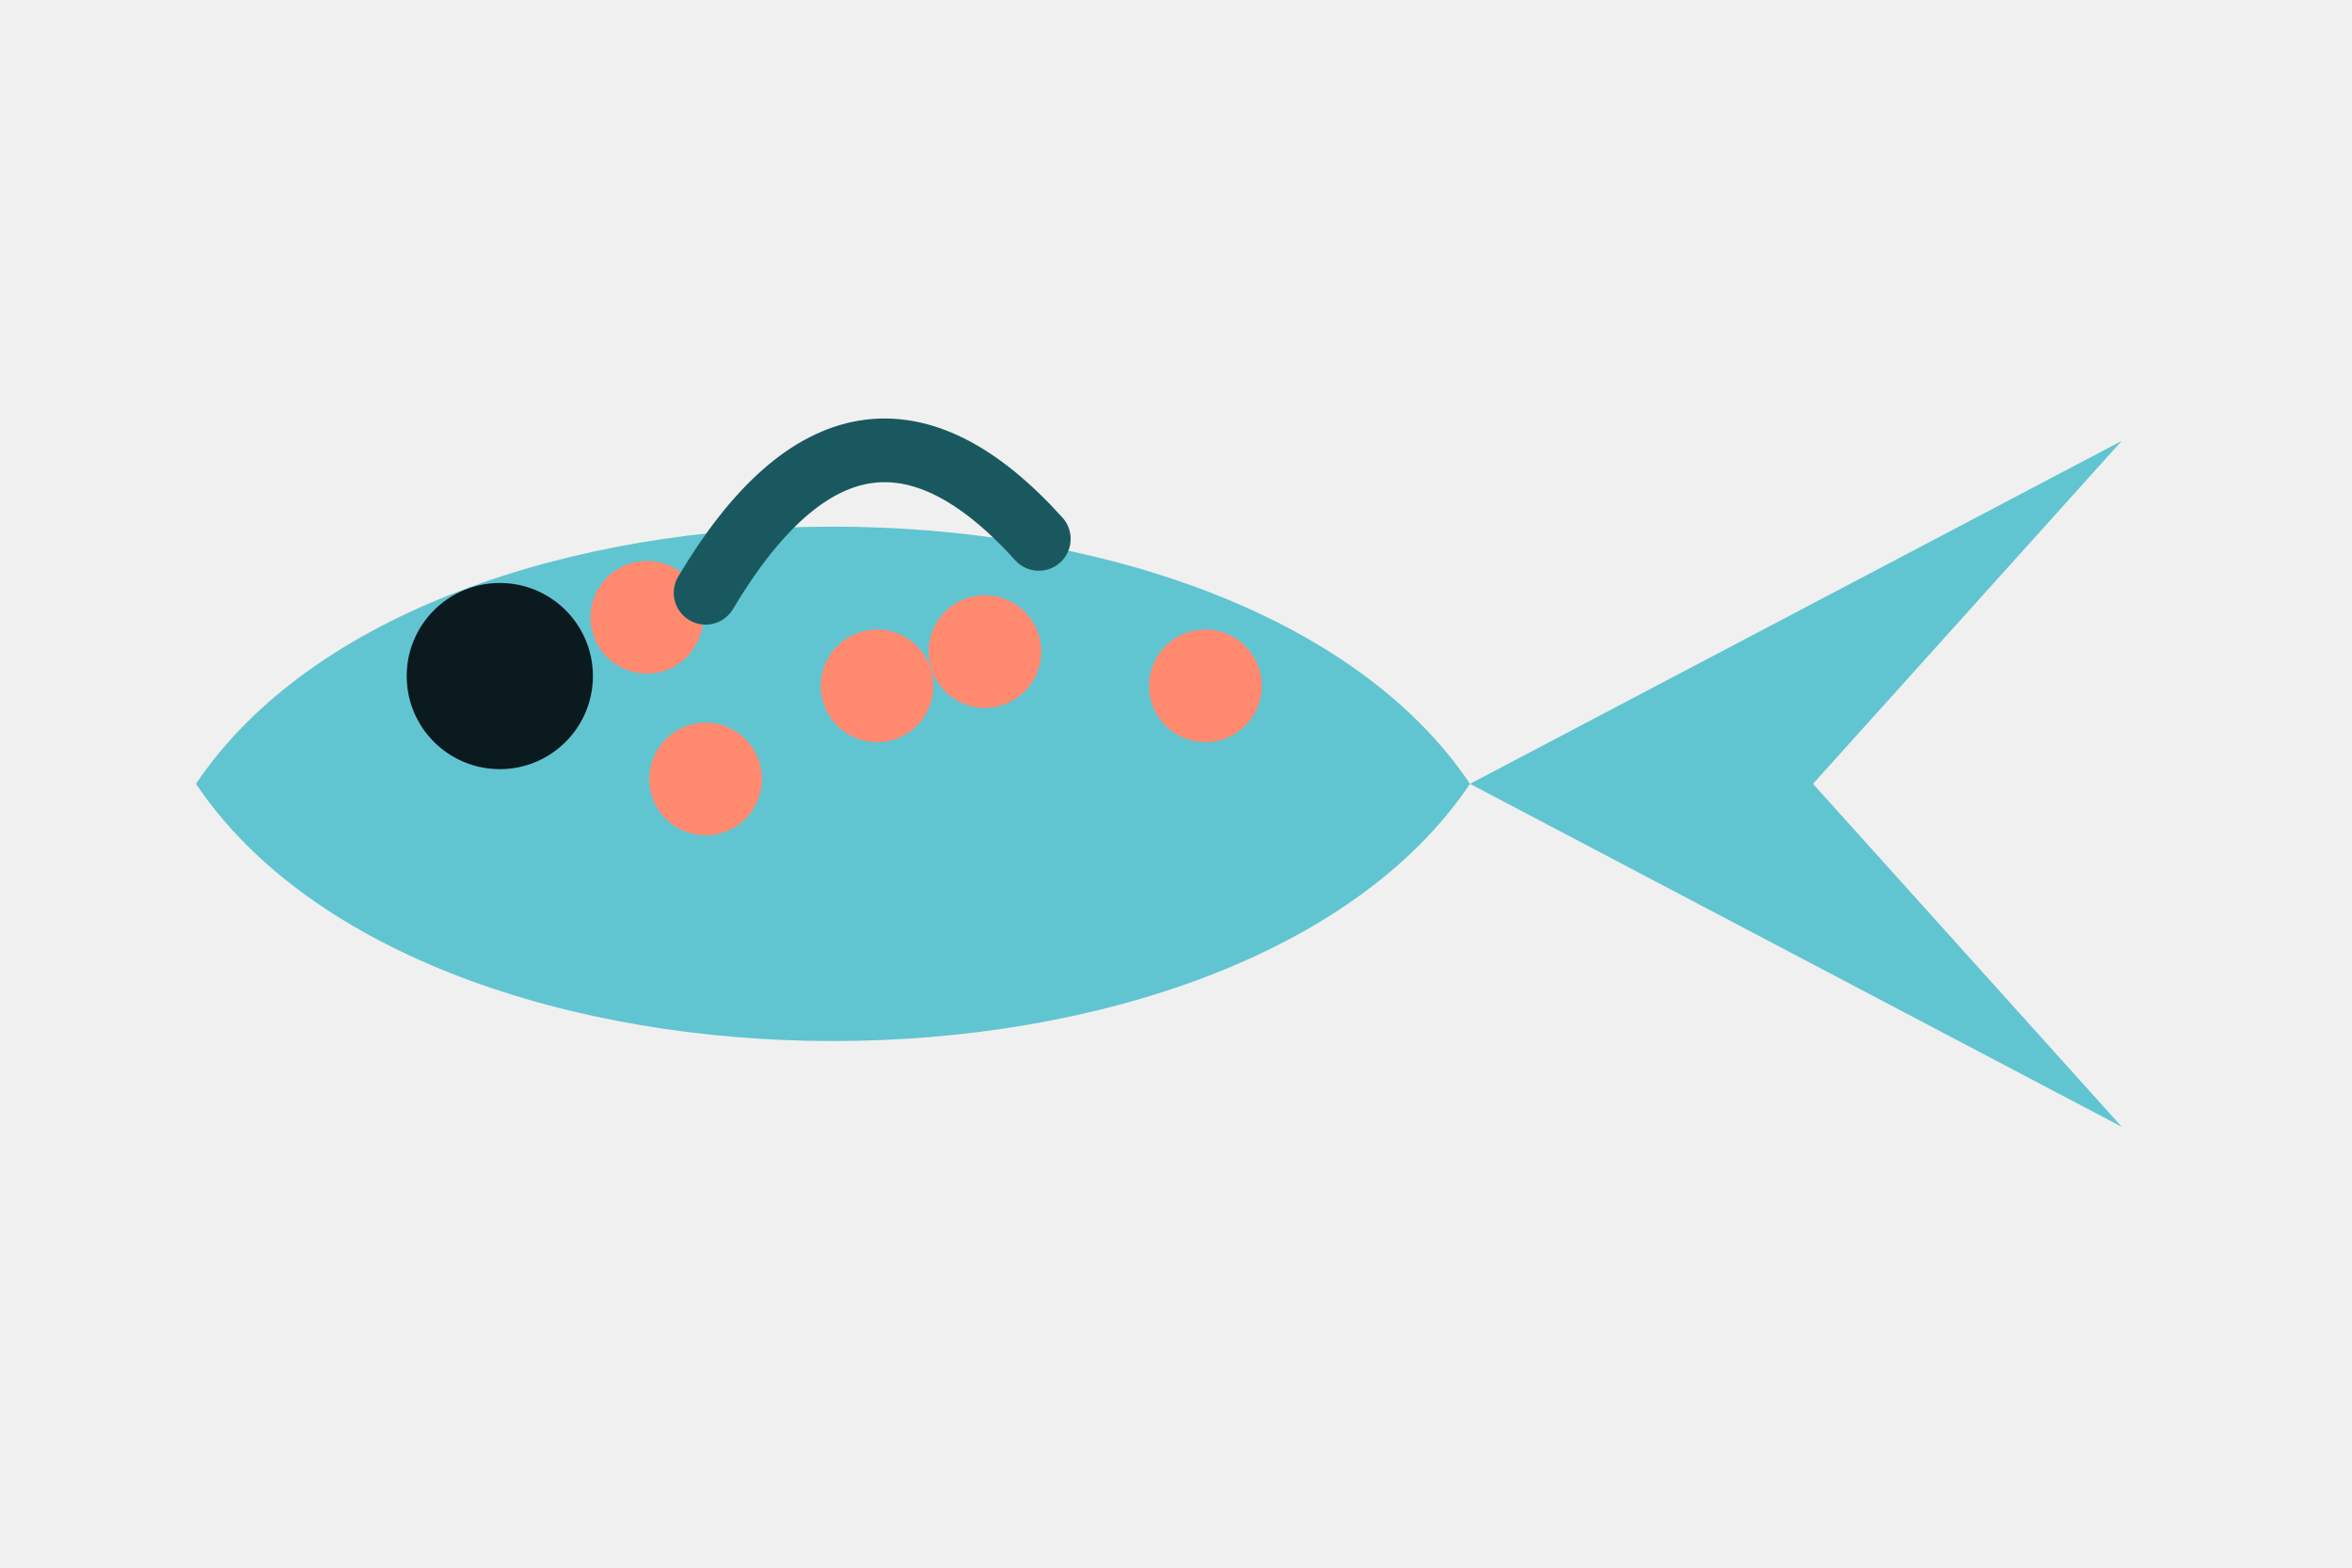
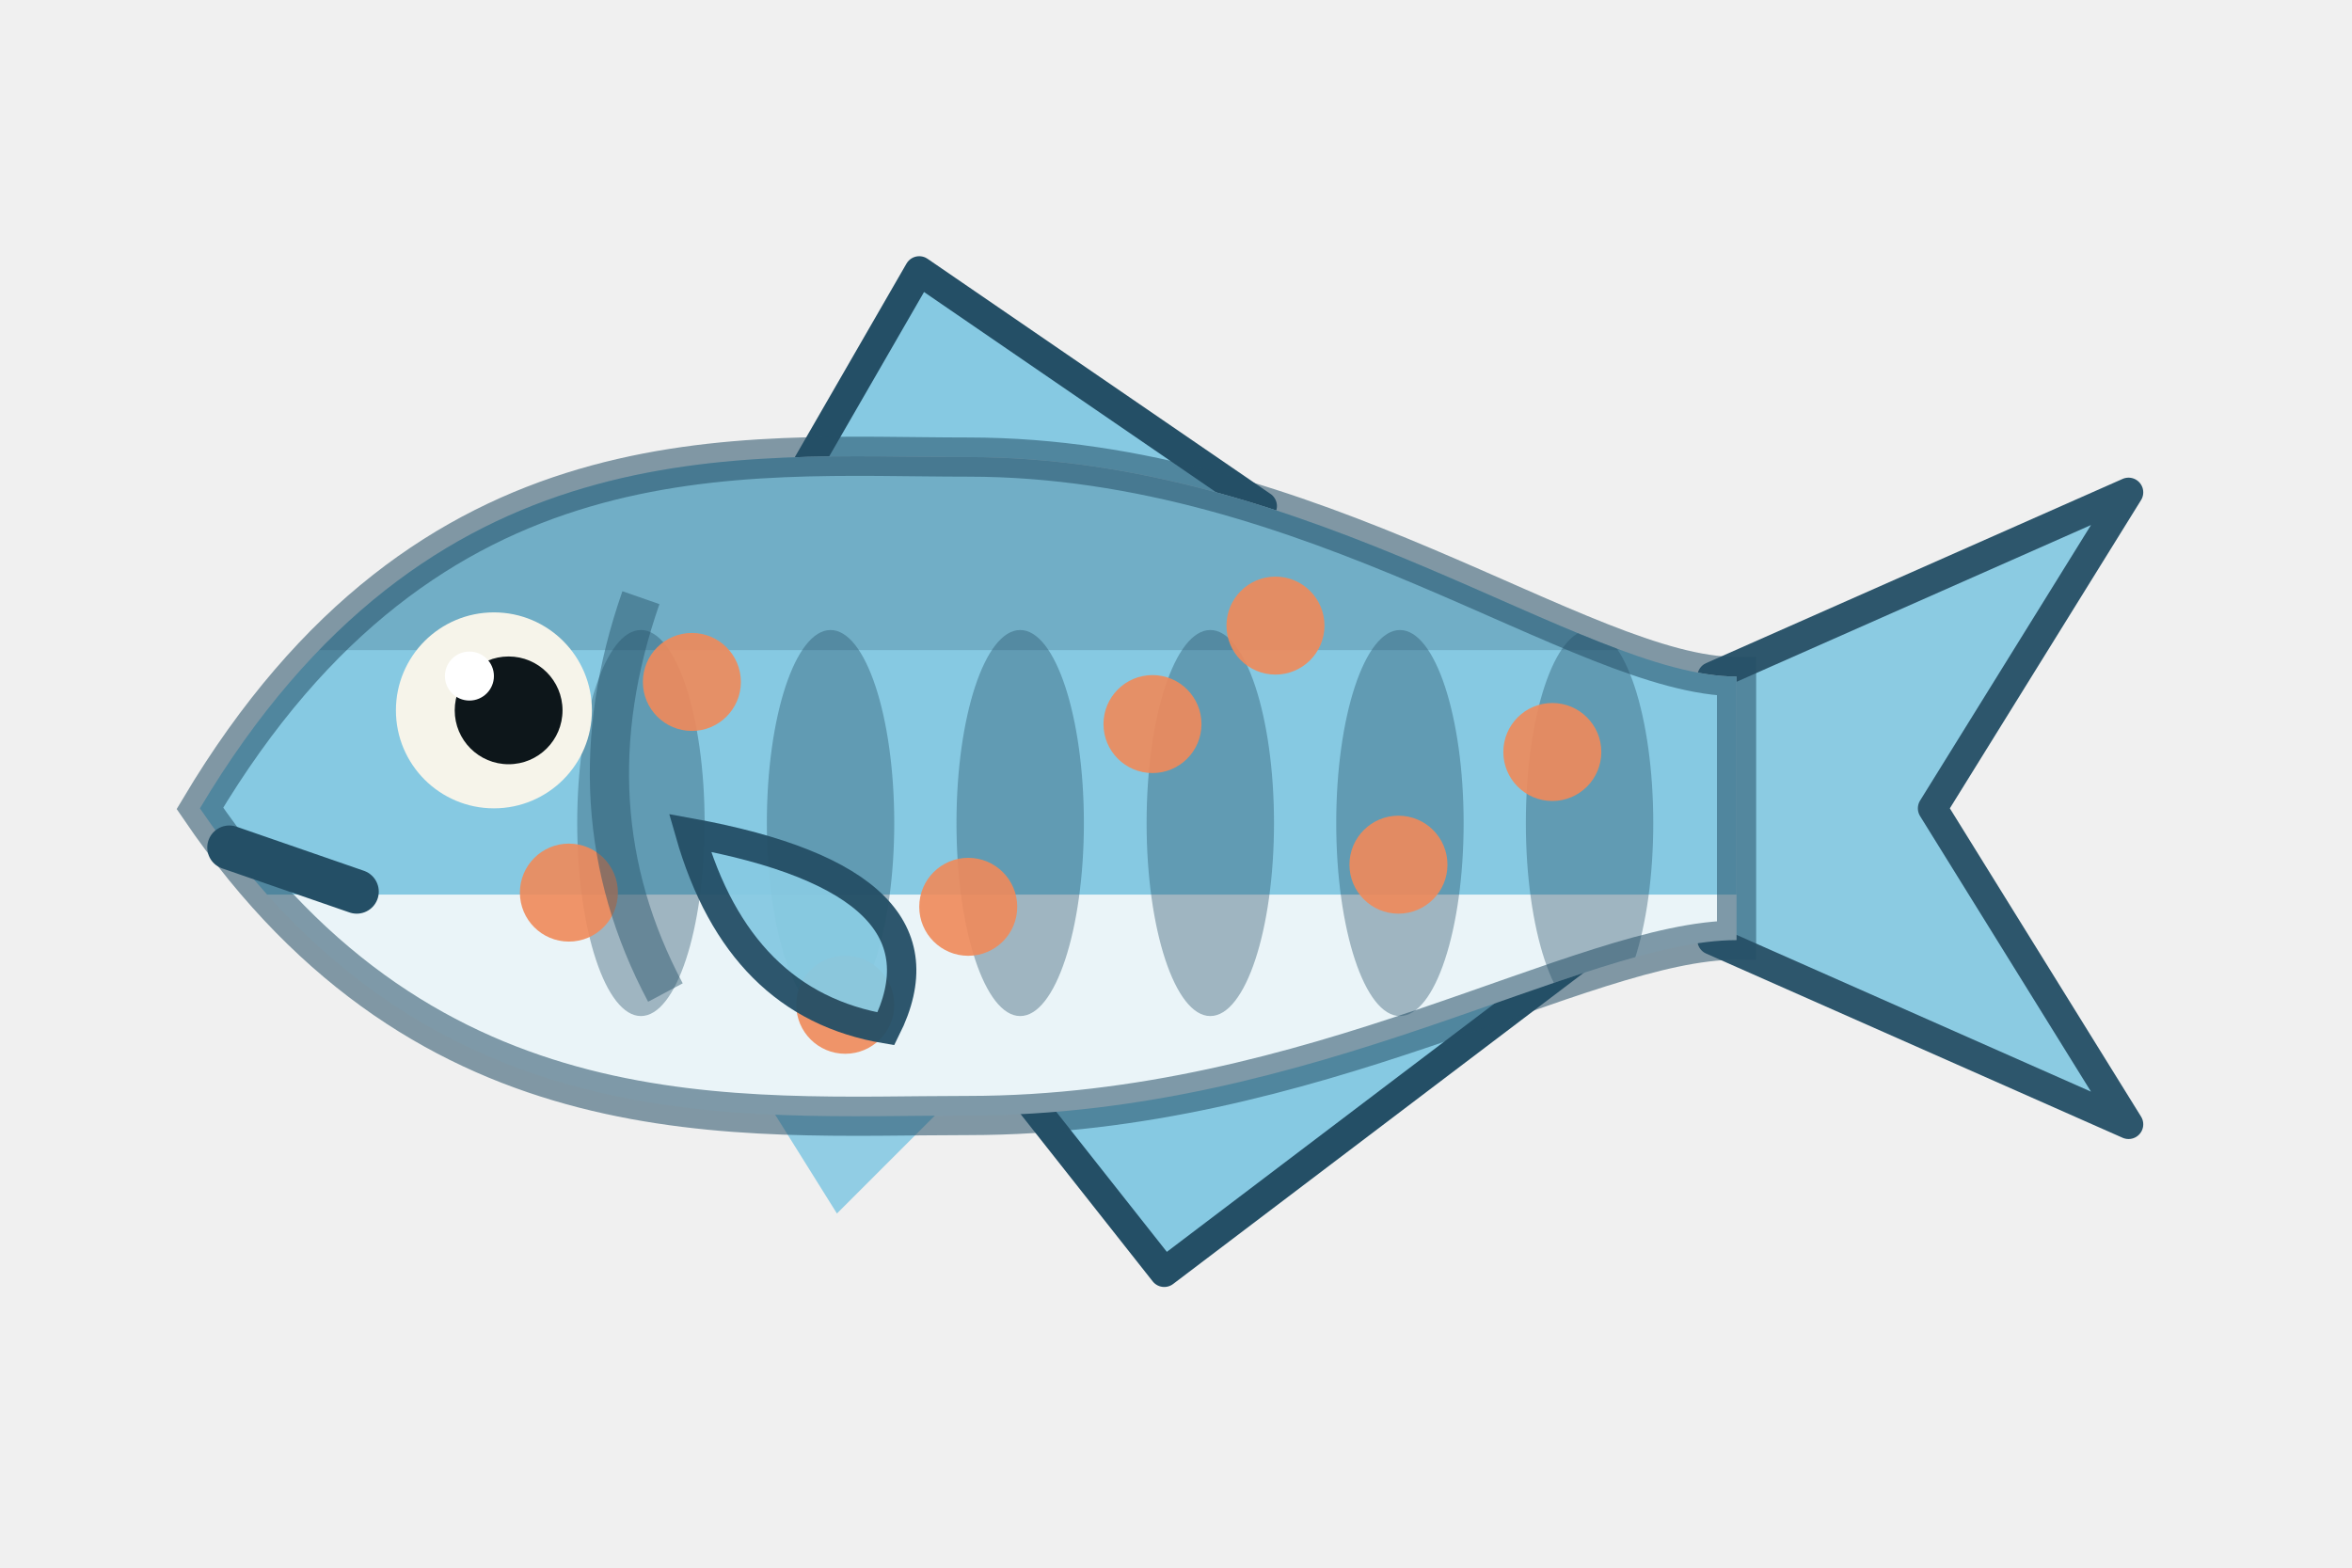
<svg xmlns="http://www.w3.org/2000/svg" viewBox="0 0 48 32">
-   <path d="M30.0 16L43.3 9.0L37.0 16L43.3 23.0z" fill="#61c4d1" />
-   <path d="M4.0 16C8.7 9.0 25.3 9.0 30.0 16C25.3 23.0 8.7 23.0 4.0 16z" fill="#61c4d1" />
-   <circle cx="14.4" cy="15.9" r="1.15" fill="#ff8a70" />
-   <circle cx="17.9" cy="14.0" r="1.15" fill="#ff8a70" />
-   <circle cx="24.6" cy="14.0" r="1.15" fill="#ff8a70" />
-   <circle cx="20.1" cy="13.3" r="1.15" fill="#ff8a70" />
-   <circle cx="13.2" cy="12.6" r="1.15" fill="#ff8a70" />
-   <path d="M14.4 12.1q3.1 -5.2 6.8 -1.1" stroke="#1a5860" stroke-width="1.3" fill="none" stroke-linecap="round" />
-   <circle cx="10.2" cy="13.8" r="1.9" fill="#0a1a1e" />
+   <defs>
+     <clipPath id="b">
+       <path d="M4.08,16.5 C8.78,8.62 15.06,9.33 19.76,9.33 C26.82,9.33 32.3,13.81 35.44,13.81 L35.44,19.19 C32.3,19.19 26.82,22.77 19.76,22.77 C15.06,22.77 8.78,23.4 4.08,16.5 Z" />
+     </clipPath>
+   </defs>
+   <path d="M34.94,13.81 L43.44,10.05 L39.44,16.5 L43.44,22.95 L34.94,19.19 Z" fill="#86c9e2" stroke="#244f66" stroke-width="0.6" stroke-linejoin="round" opacity="0.95" />
+   <path d="M15.76,10.73 L18.76,5.53 L25.76,10.33 Z" fill="#86c9e2" stroke="#244f66" stroke-width="0.6" stroke-linejoin="round" />
+   <path d="M20.76,22.17 L23.76,25.97 L32.44,19.39 Z" fill="#86c9e2" stroke="#244f66" stroke-width="0.6" stroke-linejoin="round" />
+   <path d="M15.08,21.57 L17.08,24.77 L20.08,21.77 Z" fill="#86c9e2" opacity="0.9" />
+   <path d="M4.08,16.5 C8.78,8.62 15.06,9.33 19.76,9.33 C26.82,9.33 32.3,13.81 35.44,13.81 L35.44,19.19 C32.3,19.19 26.82,22.77 19.76,22.77 C15.06,22.77 8.78,23.4 4.08,16.5 Z" fill="#eaf4f8" />
+   <g clip-path="url(#b)">
+     <rect x="0" y="0" width="48" height="18.26" fill="#86c9e2" />
+     <rect x="0" y="0" width="48" height="13.27" fill="#244f66" opacity="0.22" />
+     <ellipse cx="13.08" cy="16.8" rx="1.3" ry="3.94" fill="#244f66" opacity="0.38" />
+     <ellipse cx="16.95" cy="16.8" rx="1.3" ry="3.94" fill="#244f66" opacity="0.38" />
+     <ellipse cx="20.82" cy="16.8" rx="1.3" ry="3.94" fill="#244f66" opacity="0.38" />
+     <ellipse cx="24.7" cy="16.8" rx="1.3" ry="3.94" fill="#244f66" opacity="0.38" />
+     <ellipse cx="28.57" cy="16.8" rx="1.3" ry="3.94" fill="#244f66" opacity="0.38" />
+     <ellipse cx="32.44" cy="16.8" rx="1.3" ry="3.94" fill="#244f66" opacity="0.38" />
+     <circle cx="14.12" cy="13.92" r="1" fill="#f08a5a" opacity="0.9" />
+     <circle cx="19.76" cy="18.51" r="1" fill="#f08a5a" opacity="0.9" />
+     <circle cx="23.52" cy="14.78" r="1" fill="#f08a5a" opacity="0.9" />
+     <circle cx="28.54" cy="17.65" r="1" fill="#f08a5a" opacity="0.9" />
+     <circle cx="17.25" cy="20.51" r="1" fill="#f08a5a" opacity="0.9" />
+     <circle cx="26.03" cy="12.77" r="1" fill="#f08a5a" opacity="0.9" />
+     <circle cx="31.68" cy="15.35" r="1" fill="#f08a5a" opacity="0.9" />
+     <circle cx="11.61" cy="18.22" r="1" fill="#f08a5a" opacity="0.9" />
+   </g>
+   <path d="M4.08,16.5 C8.78,8.62 15.06,9.33 19.76,9.33 C26.82,9.33 32.3,13.81 35.44,13.81 L35.44,19.19 C32.3,19.19 26.82,22.77 19.76,22.77 C15.06,22.77 8.78,23.4 4.08,16.5 Z" fill="none" stroke="#244f66" stroke-width="0.8" opacity="0.55" />
+   <path d="M13.08,12.2 Q11.58,16.5 13.58,20.26" stroke="#244f66" stroke-width="0.8" fill="none" opacity="0.45" />
+   <path d="M14.08,17 Q19.58,18 18.08,21 Q15.08,20.5 14.08,17 Z" fill="#86c9e2" stroke="#244f66" stroke-width="0.6" opacity="0.95" />
+   <circle cx="10.08" cy="14.5" r="2" fill="#f6f4ea" />
+   <circle cx="10.38" cy="14.5" r="1.1" fill="#0d161a" />
+   <circle cx="9.58" cy="13.8" r="0.5" fill="#fff" />
+   <path d="M4.68,17.3 l2.6,0.9" stroke="#244f66" stroke-width="0.9" fill="none" stroke-linecap="round" />
</svg>
